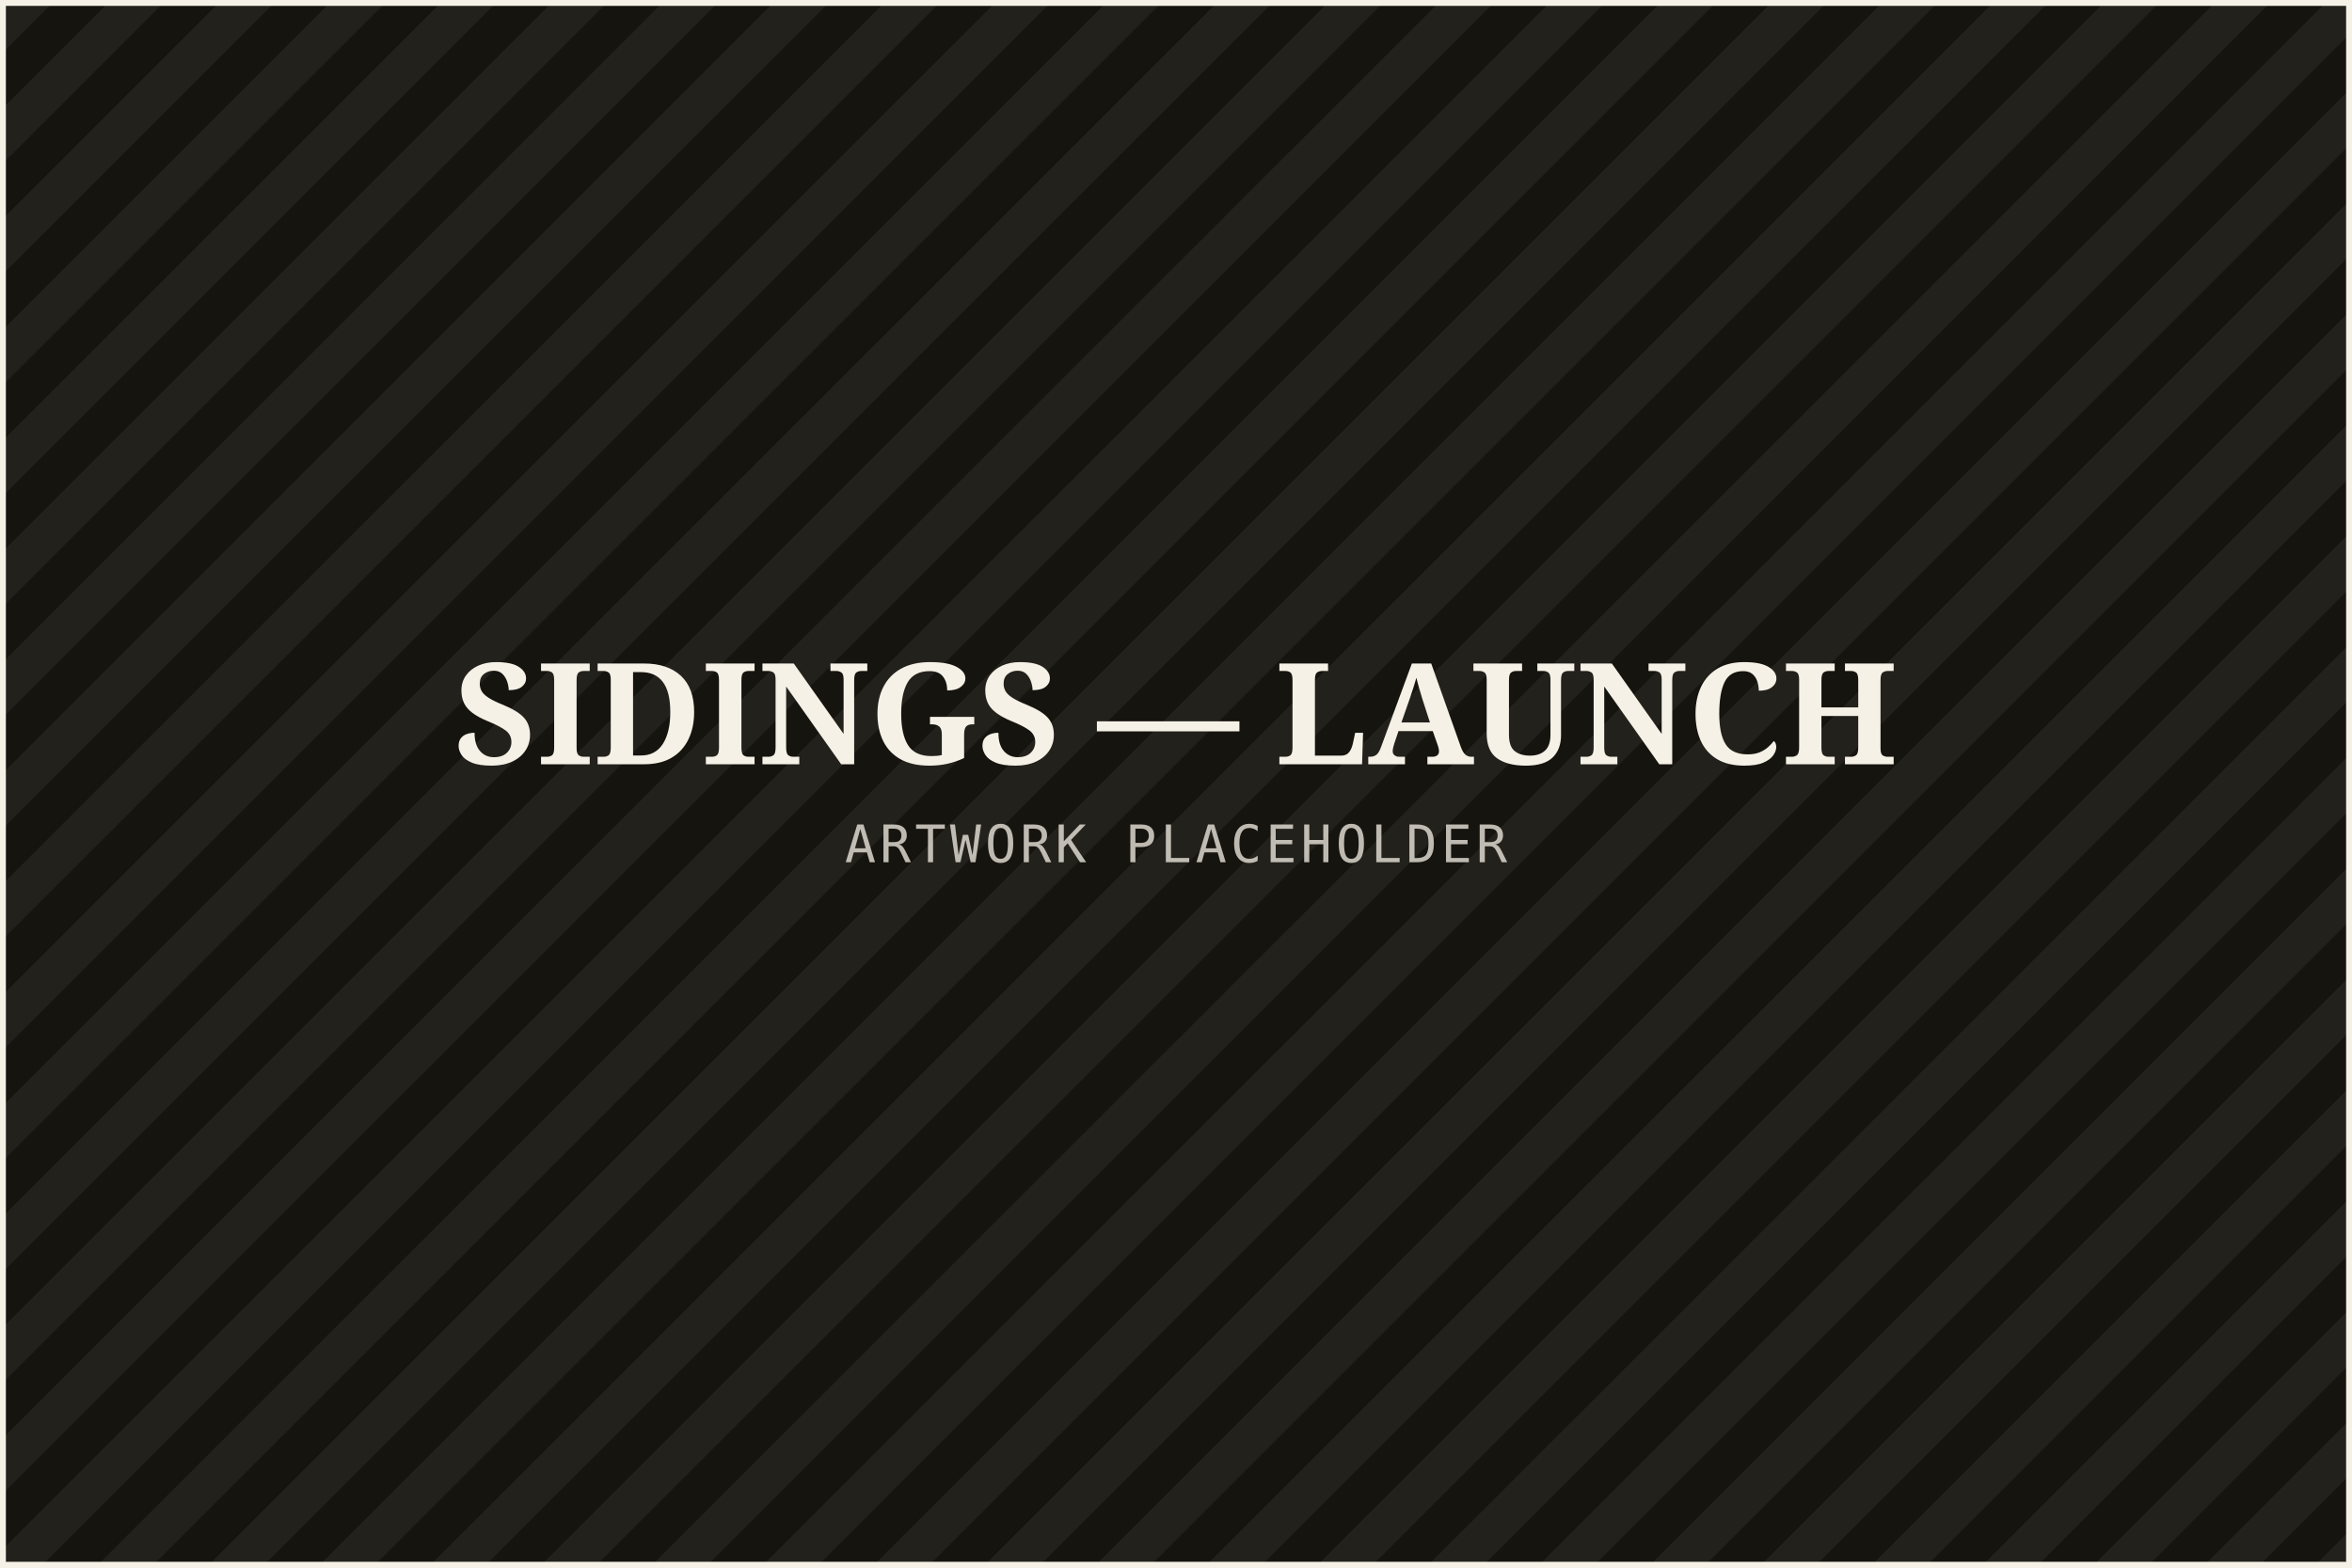
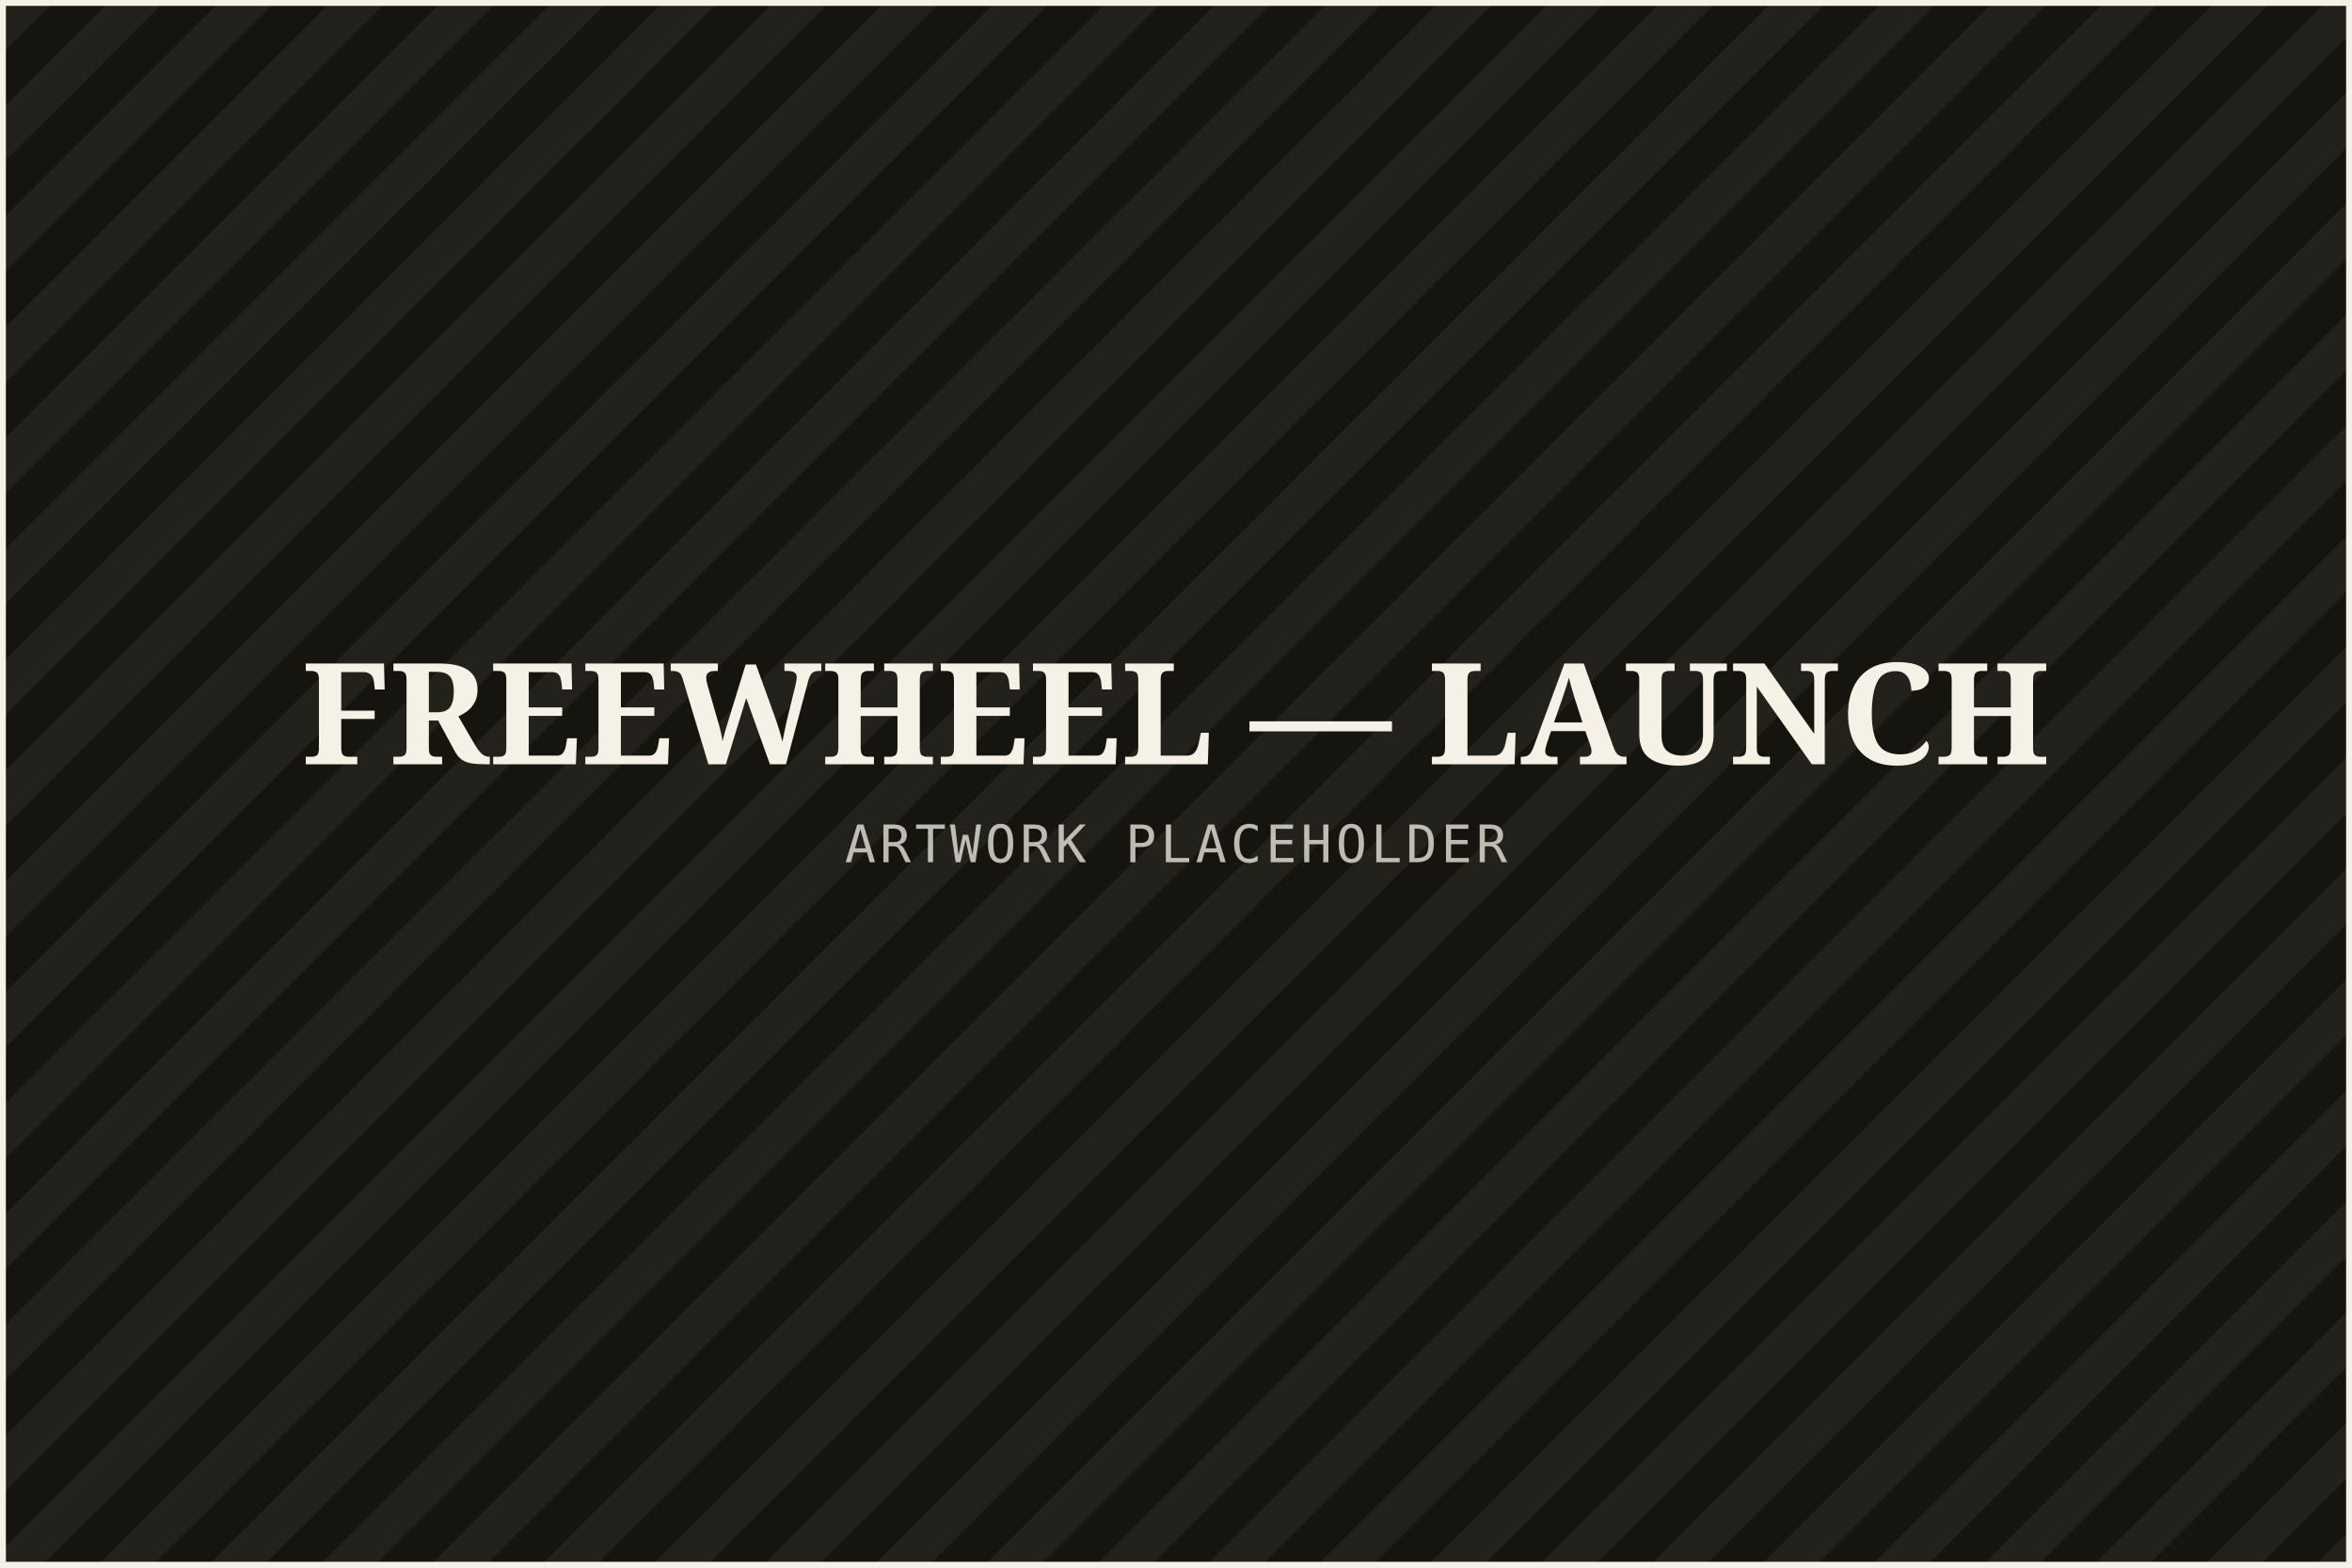
<svg xmlns="http://www.w3.org/2000/svg" viewBox="0 0 1200 800" width="1200" height="800">
  <defs>
    <pattern id="p" width="40" height="40" patternTransform="rotate(45)" patternUnits="userSpaceOnUse">
      <rect width="40" height="40" fill="#16140F" />
      <rect width="20" height="40" fill="#F6F1E7" opacity="0.06" />
    </pattern>
  </defs>
  <rect width="1200" height="800" fill="url(#p)" />
  <rect x="0" y="0" width="1200" height="800" fill="none" stroke="#F6F1E7" stroke-width="6" />
-   <text x="600.0" y="390.0" font-family="Georgia, serif" font-size="72.0" font-weight="700" fill="#F6F1E7" text-anchor="middle">SIDINGS — LAUNCH</text>
+   <text x="600.0" y="390.0" font-family="Georgia, serif" font-size="72.0" font-weight="700" fill="#F6F1E7" text-anchor="middle">FREEWHEEL — LAUNCH</text>
  <text x="600.0" y="440.0" font-family="monospace" font-size="26.4" letter-spacing="2" fill="#F6F1E7" text-anchor="middle" opacity="0.75">ARTWORK PLACEHOLDER</text>
</svg>
